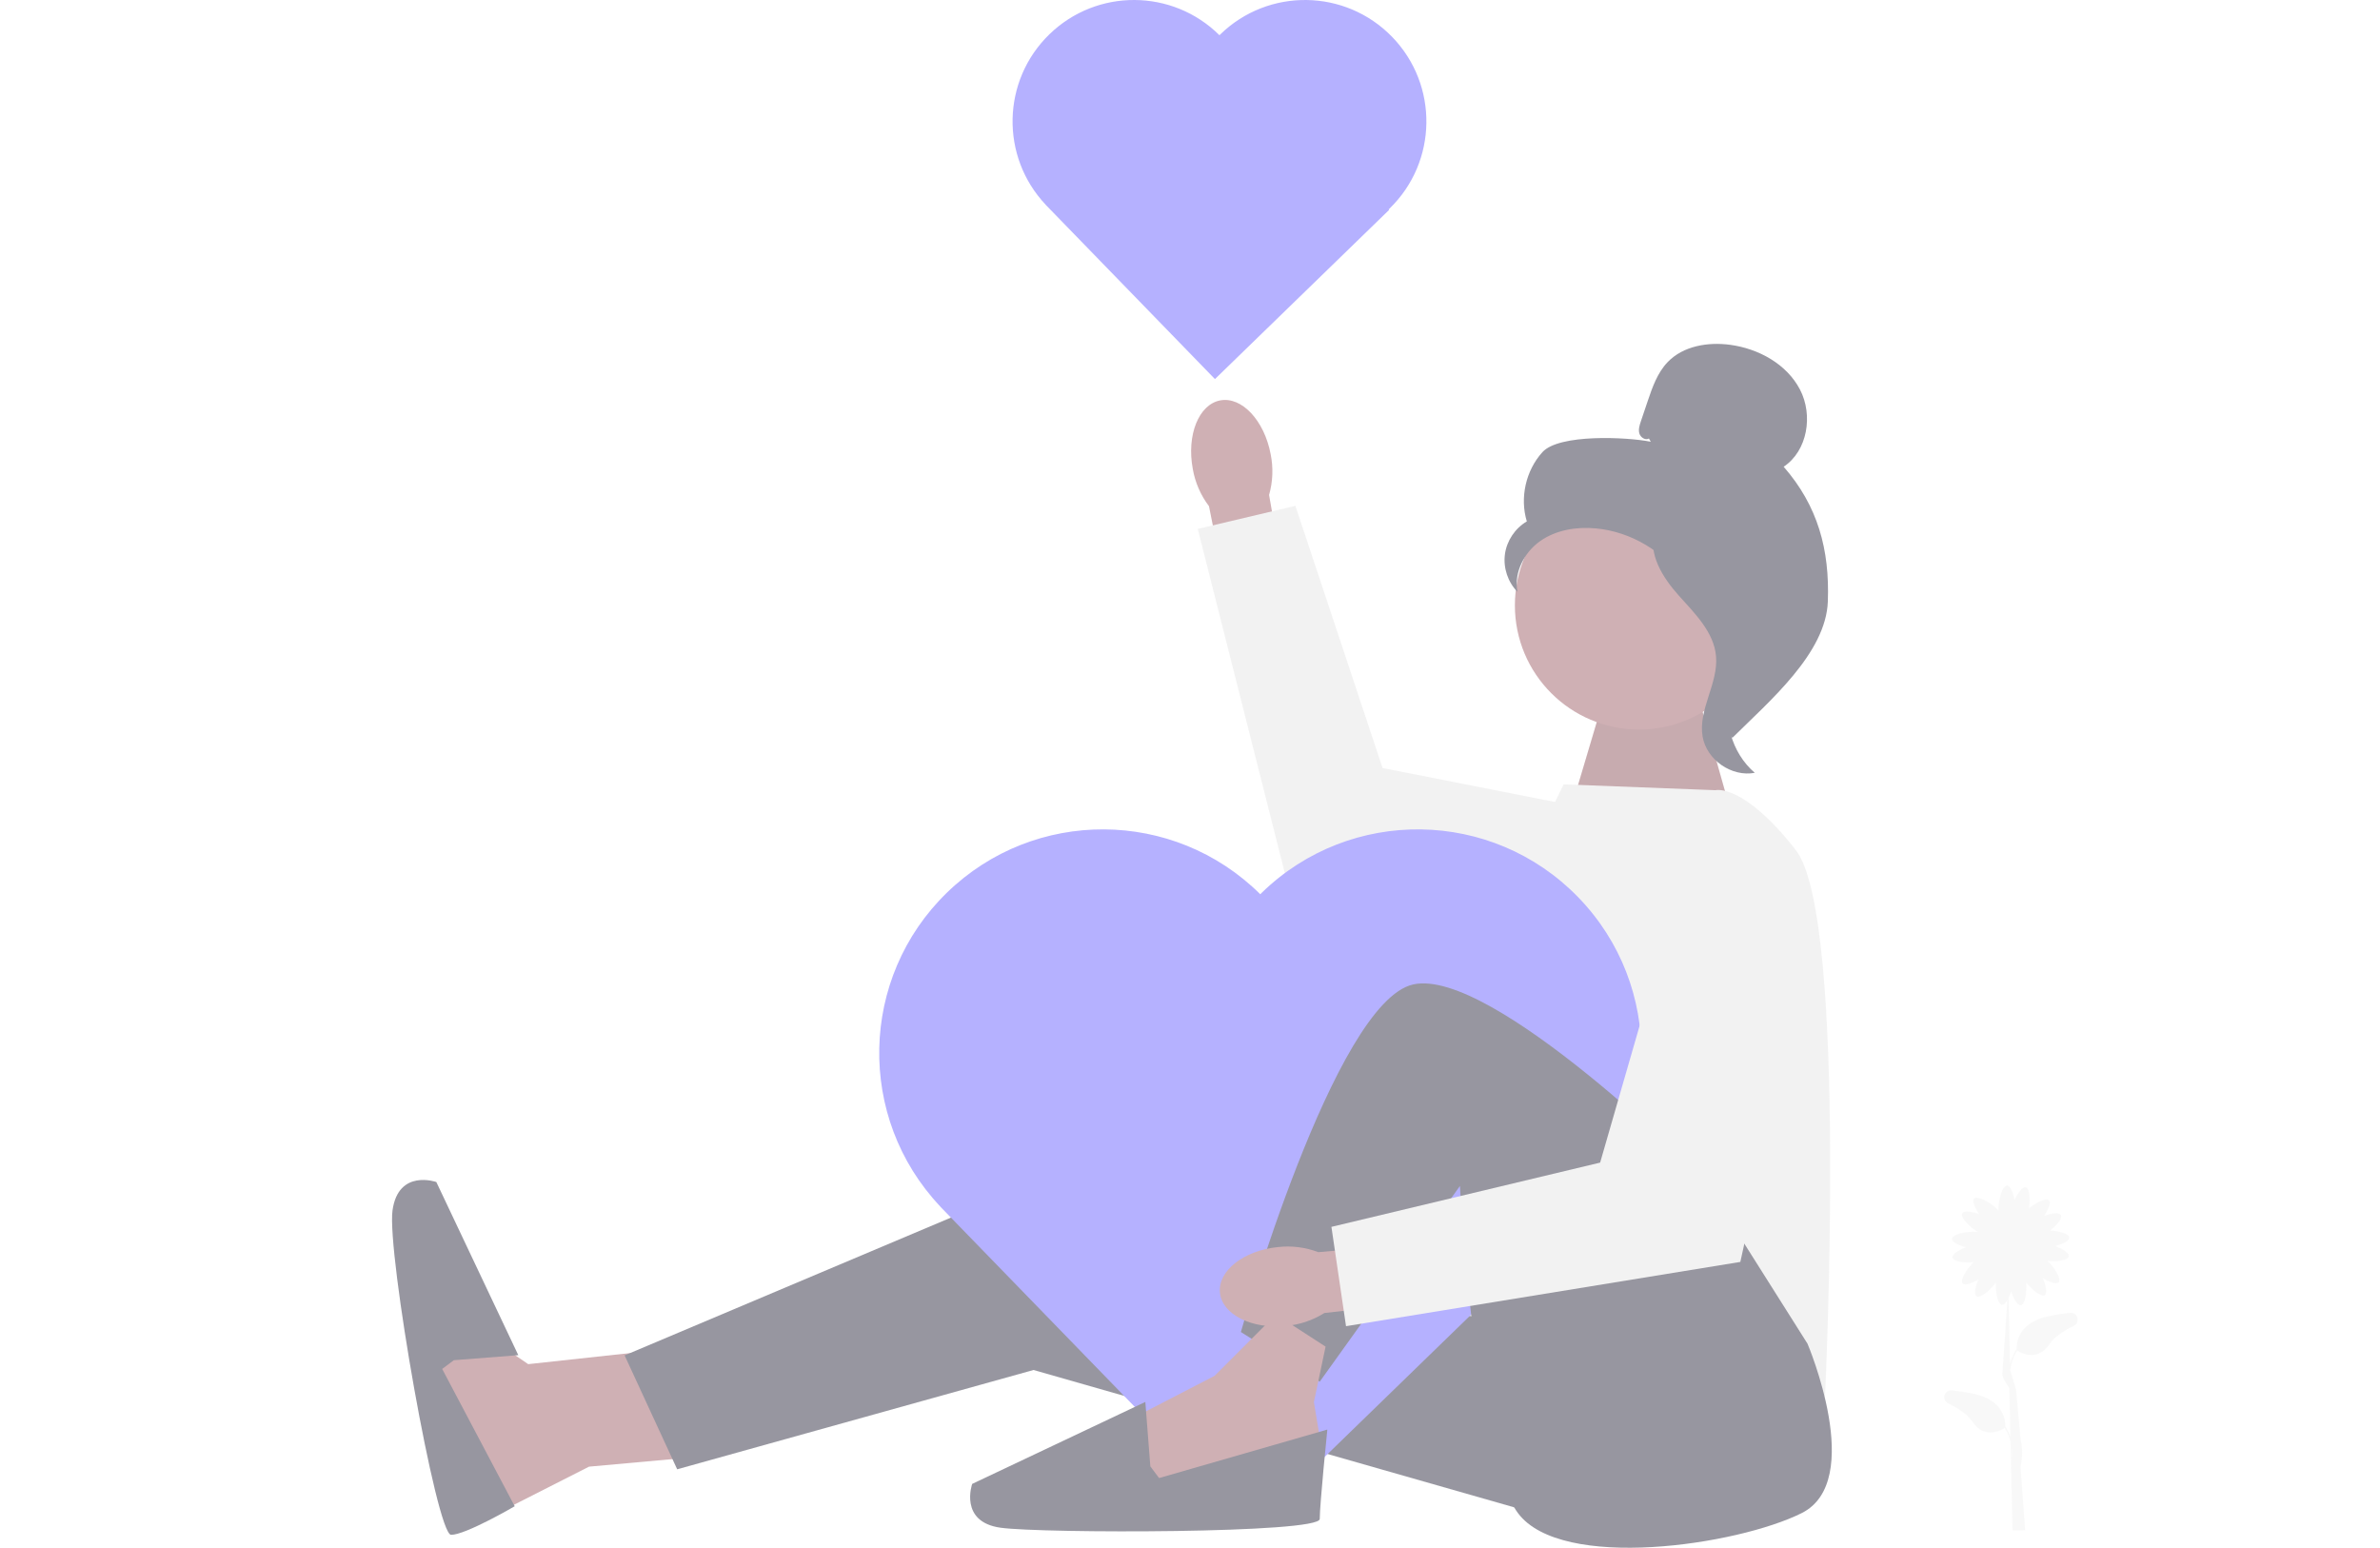
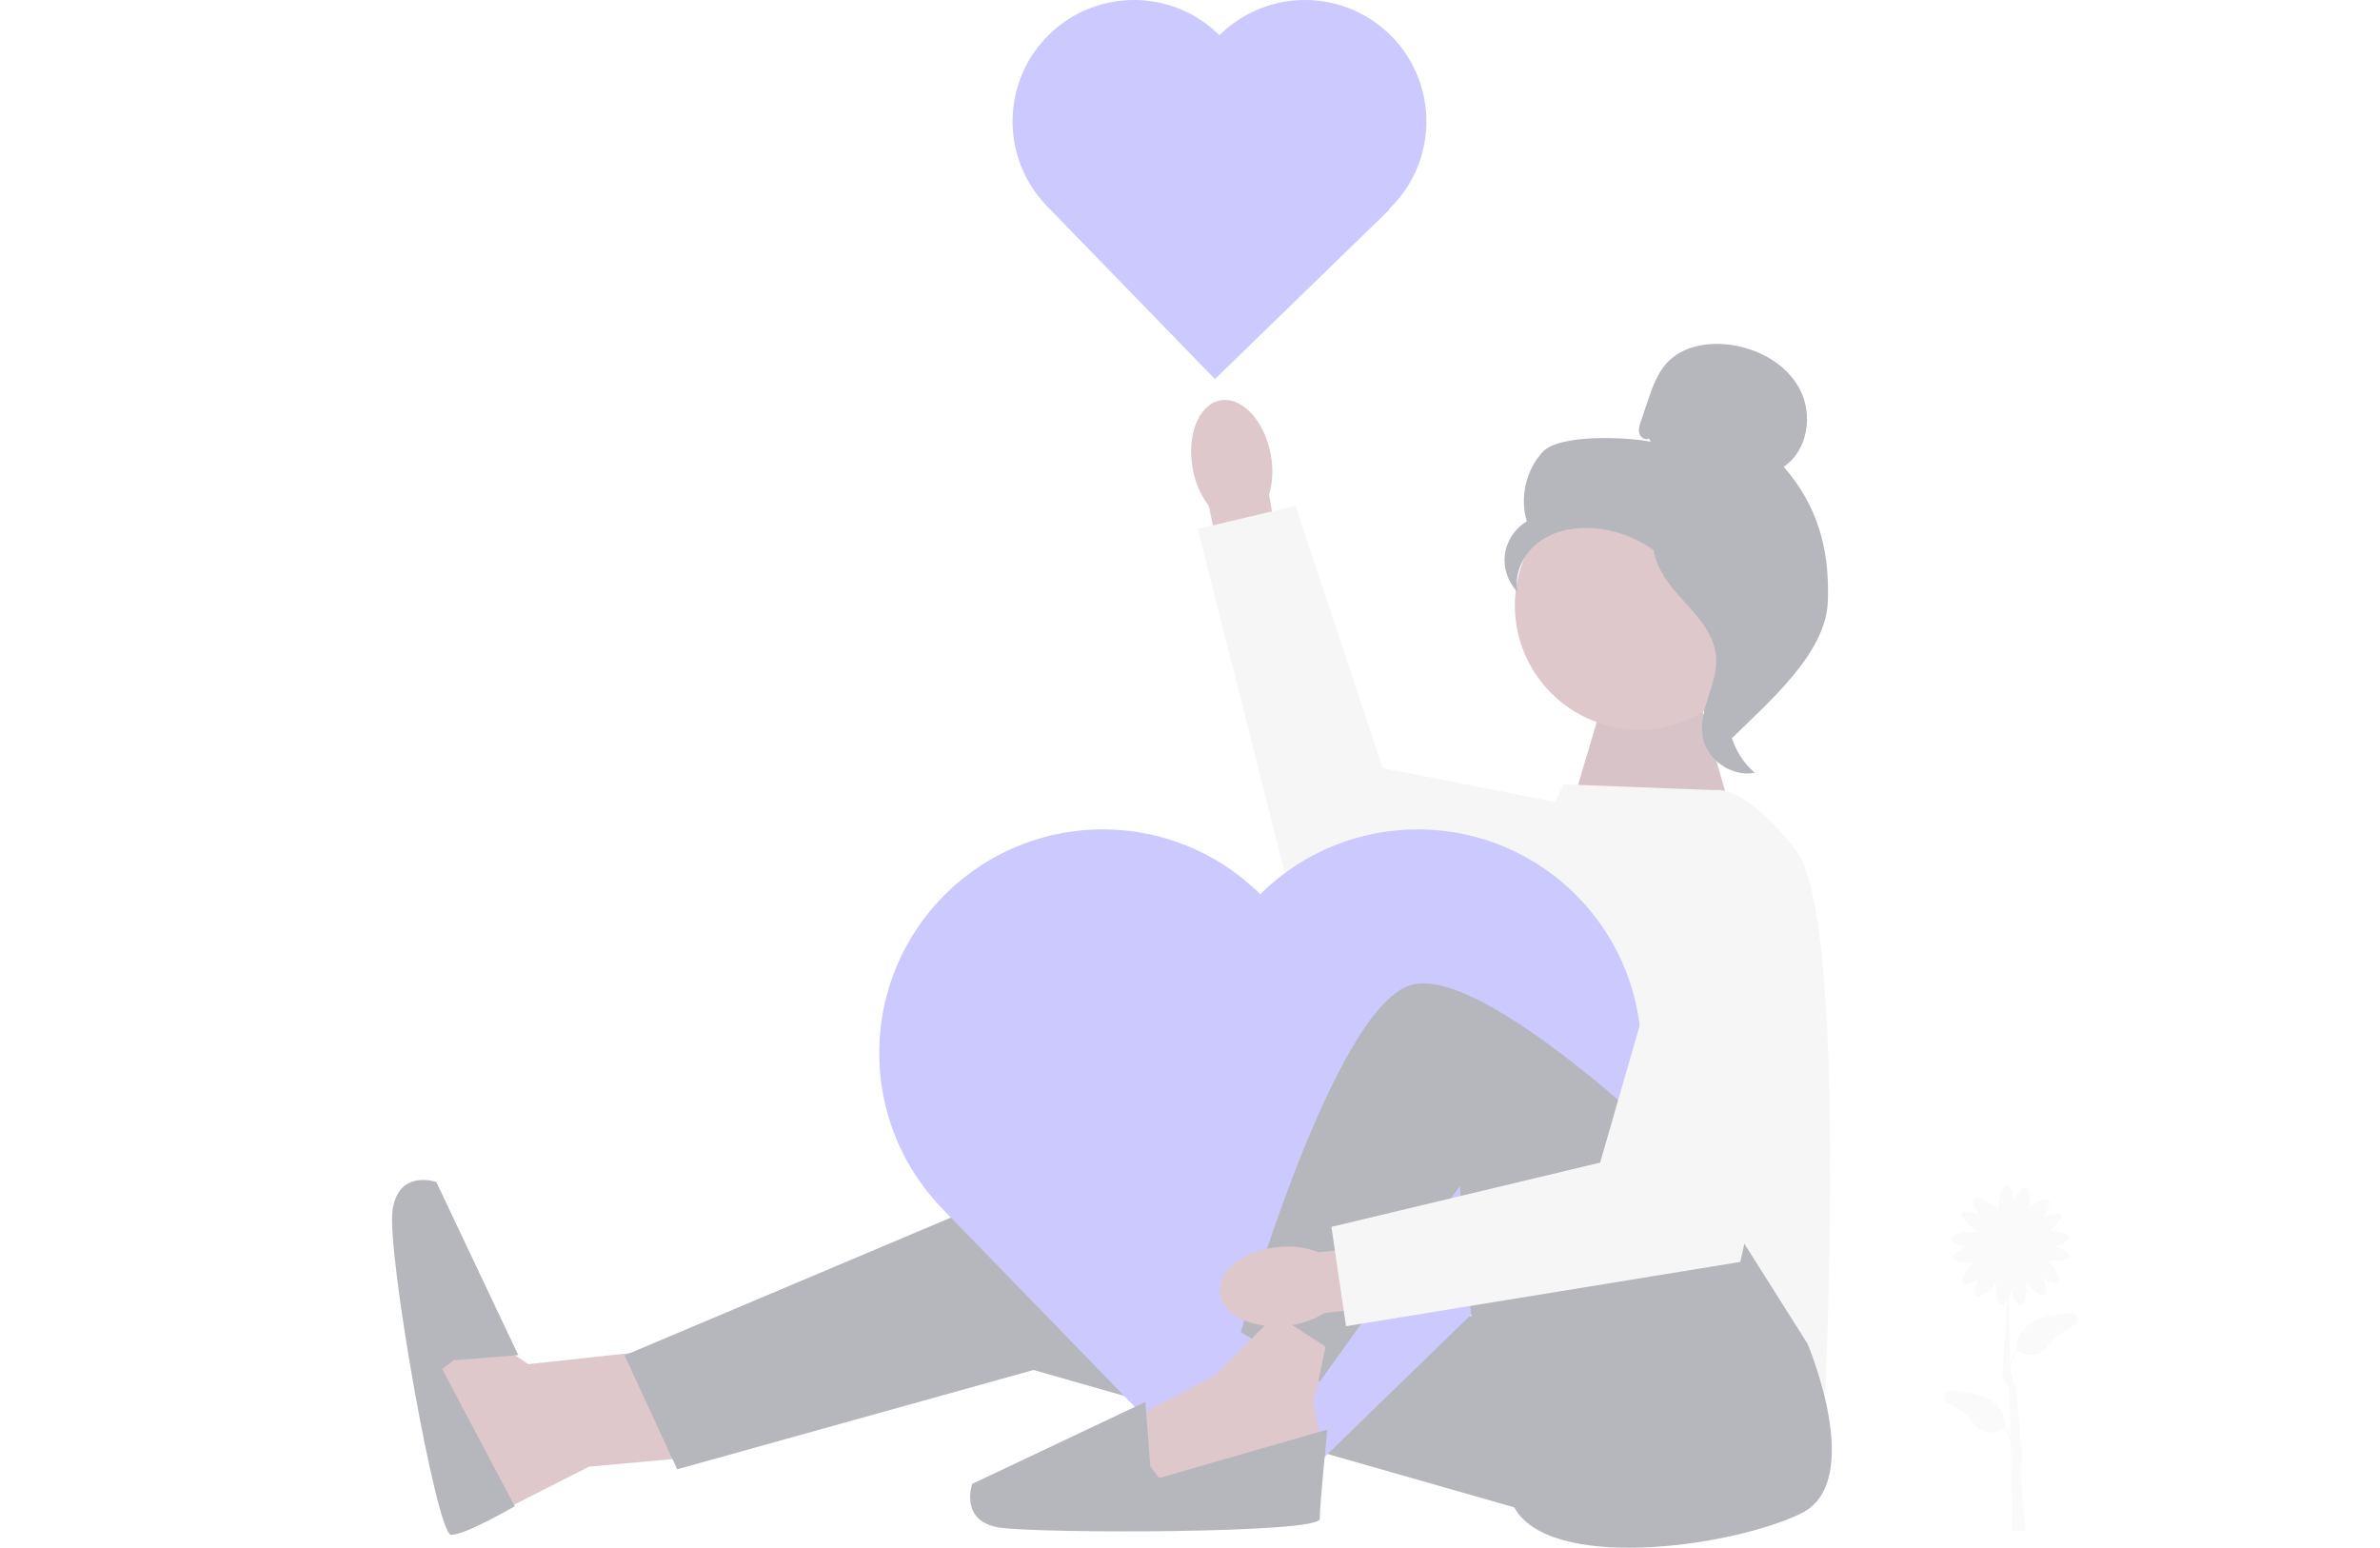
- <svg xmlns="http://www.w3.org/2000/svg" viewBox="0 0 524.67 341.191" opacity="0.5">
+ <svg xmlns="http://www.w3.org/2000/svg" viewBox="0 0 524.67 341.191" opacity="0.35">
  <g>
    <polygon points="146.064 297.497 116.445 300.716 102.28 291.058 94.079 300.716 98.015 321.096 102.523 337.193 129.853 323.313 151.859 321.321 146.064 297.497" fill="#a0616a" />
    <polygon points="296.088 263.371 224.617 262.084 137.693 298.785 149.283 323.896 227.836 302.004 349.53 336.774 332.789 254.357 296.088 263.371" fill="#2f2e41" />
    <path d="M100.053,299.844l14.205-1.106-18.069-38.171s-8.37-2.956-9.658,6.249c-1.288,9.204,9.696,71.527,12.916,71.527s14.021-6.302,14.021-6.302l-15.991-30.266,2.576-1.932s0,0,0,0Z" fill="#2f2e41" />
    <path d="M456.349,289.393c-1.43,.154-2.99,.385-4.649,.723-7.035,1.433-7.181,6.21-7.12,7.305l-.048-.03c-.707,1.135-1.15,2.283-1.418,3.367l-.322-14.641c.208-.434,.398-.927,.556-1.432,.527,1.622,1.39,3.154,2.134,3.052,.968-.132,1.389-2.979,1.209-5.002,1.23,1.585,3.301,3.279,4.083,2.757,.624-.418,.254-2.137-.427-3.7,1.42,.856,2.993,1.418,3.481,.875,.666-.741-.93-3.271-2.402-4.683,1.97,.184,4.475-.13,4.64-1.027,.135-.739-1.356-1.671-2.952-2.271,1.603-.423,3.102-1.159,3.052-1.888-.059-.866-2.285-1.445-4.205-1.534,1.448-1.133,2.779-2.699,2.372-3.408-.374-.651-2.114-.399-3.72,.175,.95-1.359,1.618-2.889,1.109-3.413-.634-.653-2.883,.474-4.418,1.719,.299-1.94,.148-4.388-.722-4.61-.728-.185-1.759,1.239-2.467,2.79-.313-1.628-.945-3.174-1.676-3.174-1.04,0-1.884,3.137-1.884,5.18,0,.116,.003,.224,.008,.328-.104-.121-.224-.248-.361-.38-1.466-1.424-4.304-3.004-5.028-2.258-.509,.524,.159,2.055,1.109,3.413-1.606-.574-3.346-.826-3.72-.175-.503,.875,1.646,3.059,3.393,4.119-.105-.013-.215-.023-.333-.031-2.039-.139-5.225,.489-5.296,1.527-.05,.729,1.449,1.465,3.052,1.888-1.596,.6-3.087,1.532-2.952,2.271,.164,.897,2.67,1.21,4.64,1.027-1.472,1.412-3.068,3.942-2.402,4.683,.488,.543,2.061-.019,3.481-.875-.682,1.563-1.052,3.282-.427,3.7,.825,.552,3.087-1.369,4.28-3.021-.122,2.022,.362,4.799,1.322,4.909,.401,.046,.827-.382,1.211-1.041l-1.087,15.737c-.254,1.833,1.372,3.029,1.517,3.784l.234,10.657c-.265-.759-.621-1.536-1.102-2.307l-.048,.03c.062-1.095-.084-5.872-7.12-7.305-1.659-.338-3.219-.569-4.649-.723-1.688-.182-2.346,2.129-.821,2.875,2.208,1.081,4.285,2.442,5.368,4.055,2.768,4.123,6.592,1.739,7.136,1.369,.607,1.011,1.006,2.03,1.257,2.999l.125,5.66c-.031,.134-.052,.209-.053,.214l.058,.017,.301,13.697,2.796-.022-1-14c.168-.755,.685-3.328,0-6l-1-11h0c-.003-.008,.057,.289,0,0l-1.304-4.322c.19-1.337,.63-2.841,1.524-4.329,.544,.37,4.368,2.753,7.136-1.369,1.083-1.612,3.16-2.974,5.368-4.055,1.525-.746,.866-3.057-.821-2.875h0Zm-12.771,32.406l-.053-2.395c.106,.906,.101,1.723,.053,2.395Z" fill="#f2f2f2" />
    <polygon points="346.553 177.511 353.636 153.687 374.24 153.043 382.61 182.662 346.553 177.511" fill="#a0616a" />
    <polygon points="346.553 177.511 353.636 153.687 374.24 153.043 382.61 182.662 346.553 177.511" isolation="isolate" opacity=".1" />
    <path d="M378.182,174.194l-33.482-1.288-10.381,21.345-16.018,94.553,84.026,18.994s5.151-105.596-6.439-120.406-17.707-13.2-17.707-13.2h0Z" fill="#e6e6e6" />
    <g>
      <path id="uuid-d7cec506-dc9b-4eb7-b4e3-32d94c0d848c-29" d="M280.123,100.149c-1.396-7.454-6.373-12.775-11.116-11.886s-7.456,7.651-6.059,15.107c.517,2.986,1.742,5.805,3.572,8.22l6.312,31.506,12.453-2.528-5.517-31.461c.832-2.915,.954-5.987,.355-8.959Z" fill="#a0616a" />
      <polygon points="373.167 182.774 304.788 169.299 285.572 111.503 264.039 116.596 285.641 201.977 363.042 212.161 373.167 182.774" fill="#e6e6e6" />
    </g>
    <path d="M269.028,7.567h0c-.067,.065-.129,.134-.195,.199-10.355-10.275-27.031-10.366-37.496-.203h0c-10.503,10.202-10.858,26.951-.797,37.589l-.007,.006,.251,.258h0l37.05,38.148,38.406-37.301-.107-.11c.065-.061,.132-.118,.196-.181h0c10.605-10.3,10.853-27.248,.553-37.853h0c-10.3-10.605-27.248-10.853-37.853-.553,0,0-0,0-0,0Z" fill="#6c63ff" />
    <path d="M278.191,196.766h0c-.123,.12-.237,.246-.36,.367-19.071-18.925-49.785-19.091-69.06-.375h0c-19.344,18.79-19.997,49.637-1.467,69.23l-.012,.012,.461,.475h0l68.238,70.259,70.734-68.699-.197-.202c.119-.113,.243-.218,.36-.333h0c19.533-18.971,19.988-50.184,1.018-69.717h0c-18.971-19.533-50.184-19.988-69.716-1.018l-0,0Z" fill="#6c63ff" />
    <path d="M398.464,296.209s12.878,30.262-1.288,37.345-52.965,12.878-62.54,0-12.794-72.115-12.794-72.115l-30.906,43.14-17.385-10.946s20.604-72.758,37.989-76.622c17.385-3.863,63.744,42.496,63.744,42.496l23.18,36.701,0-0Z" fill="#2f2e41" />
    <polygon points="281.278 289.771 267.757 303.292 249.084 312.95 251.016 329.691 286.429 325.828 290.937 316.813 289.649 309.087 292.224 296.853 281.278 289.771" fill="#a0616a" />
    <path d="M253.592,323.252l-1.106-14.205-38.171,18.069s-2.956,8.37,6.249,9.658,70.373,1.288,70.373-1.932,1.673-19.702,1.673-19.702l-37.086,10.687-1.932-2.576h0Z" fill="#2f2e41" />
    <g>
      <path id="uuid-bb6fe1f7-bd2c-45b3-b54a-b08387629bf5-30" d="M281.731,274.905c-7.546,.748-13.277,5.248-12.8,10.051s6.98,8.087,14.529,7.338c3.019-.258,5.933-1.236,8.498-2.851l31.933-3.574-1.446-12.624-31.819,2.786c-2.833-1.08-5.883-1.466-8.895-1.125Z" fill="#a0616a" />
      <polygon points="372.065 189.325 352.749 256.289 293.512 270.454 296.731 292.346 383.655 278.181 400.47 201.945 372.065 189.325" fill="#e6e6e6" />
    </g>
  </g>
  <g>
    <circle cx="361.32" cy="133.455" r="27.363" fill="#a0616a" />
    <path d="M363.504,96.668c-.792,.462-1.852-.237-2.106-1.118-.254-.881,.042-1.816,.335-2.685,.492-1.458,.984-2.915,1.476-4.373,1.047-3.101,2.158-6.311,4.426-8.671,3.423-3.563,8.862-4.469,13.759-3.813,6.288,.843,12.493,4.248,15.417,9.879,2.924,5.631,1.679,13.488-3.604,17.001,7.53,8.63,10.155,18.249,9.74,29.695-.414,11.446-12.888,21.98-21.022,30.043-1.817-1.101-3.468-6.262-2.469-8.136,.999-1.875-.432-4.047,.805-5.773s2.272,1.023,1.021-.694c-.789-1.083,2.291-3.576,1.118-4.224-5.674-3.137-7.561-10.209-11.125-15.625-4.299-6.533-11.656-10.957-19.441-11.691-4.289-.404-8.819,.328-12.334,2.818-3.515,2.49-5.791,6.939-4.976,11.169-2.111-2.144-3.162-5.285-2.766-8.268,.396-2.982,2.231-5.74,4.829-7.258-1.58-5.224-.226-11.232,3.44-15.274s18.539-3.354,23.891-2.29l-.414-.71s0,0,0,0Z" fill="#2f2e41" />
    <path d="M364.335,116.639c7.089,.765,12.208,6.906,16.53,12.577,2.491,3.269,5.101,6.878,5.038,10.988-.063,4.155-2.841,7.718-4.169,11.655-2.17,6.436-.055,14.093,5.11,18.502-5.104,.969-10.622-2.858-11.503-7.978-1.026-5.96,3.492-11.712,2.957-17.736-.471-5.307-4.654-9.392-8.209-13.36-3.556-3.968-6.895-9.234-5.259-14.305l-.496-.343h0Z" fill="#2f2e41" />
  </g>
</svg>
